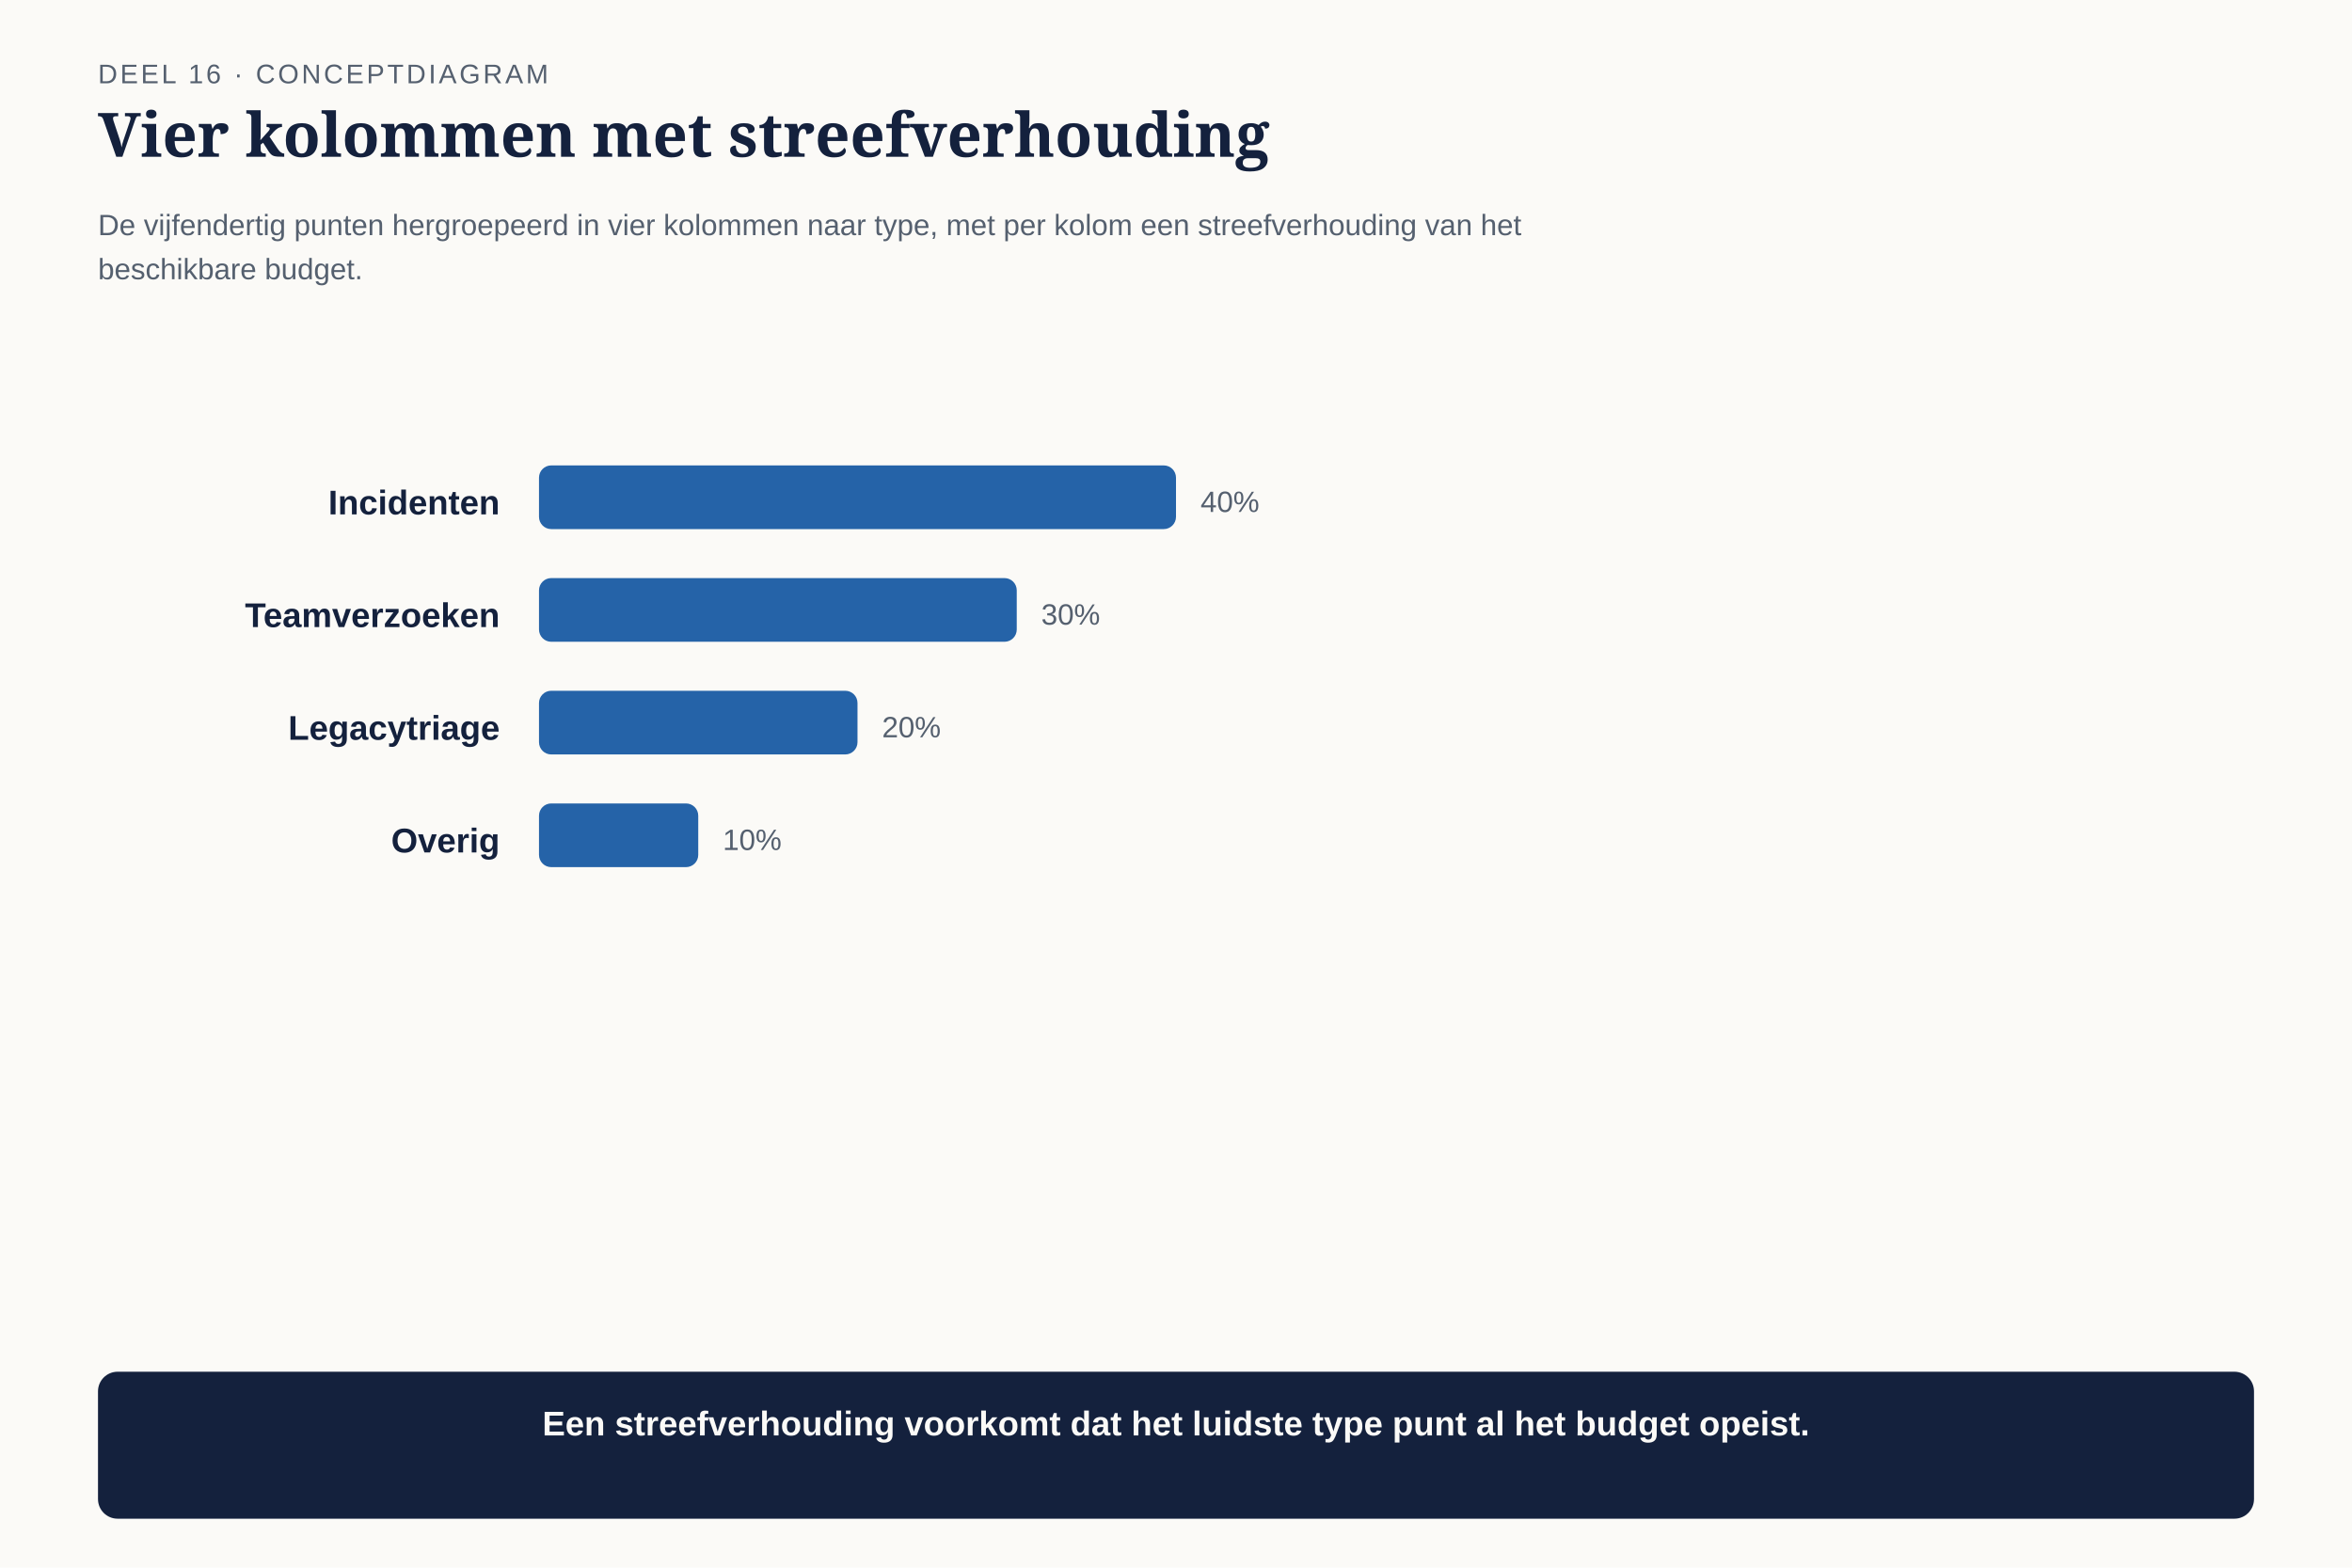
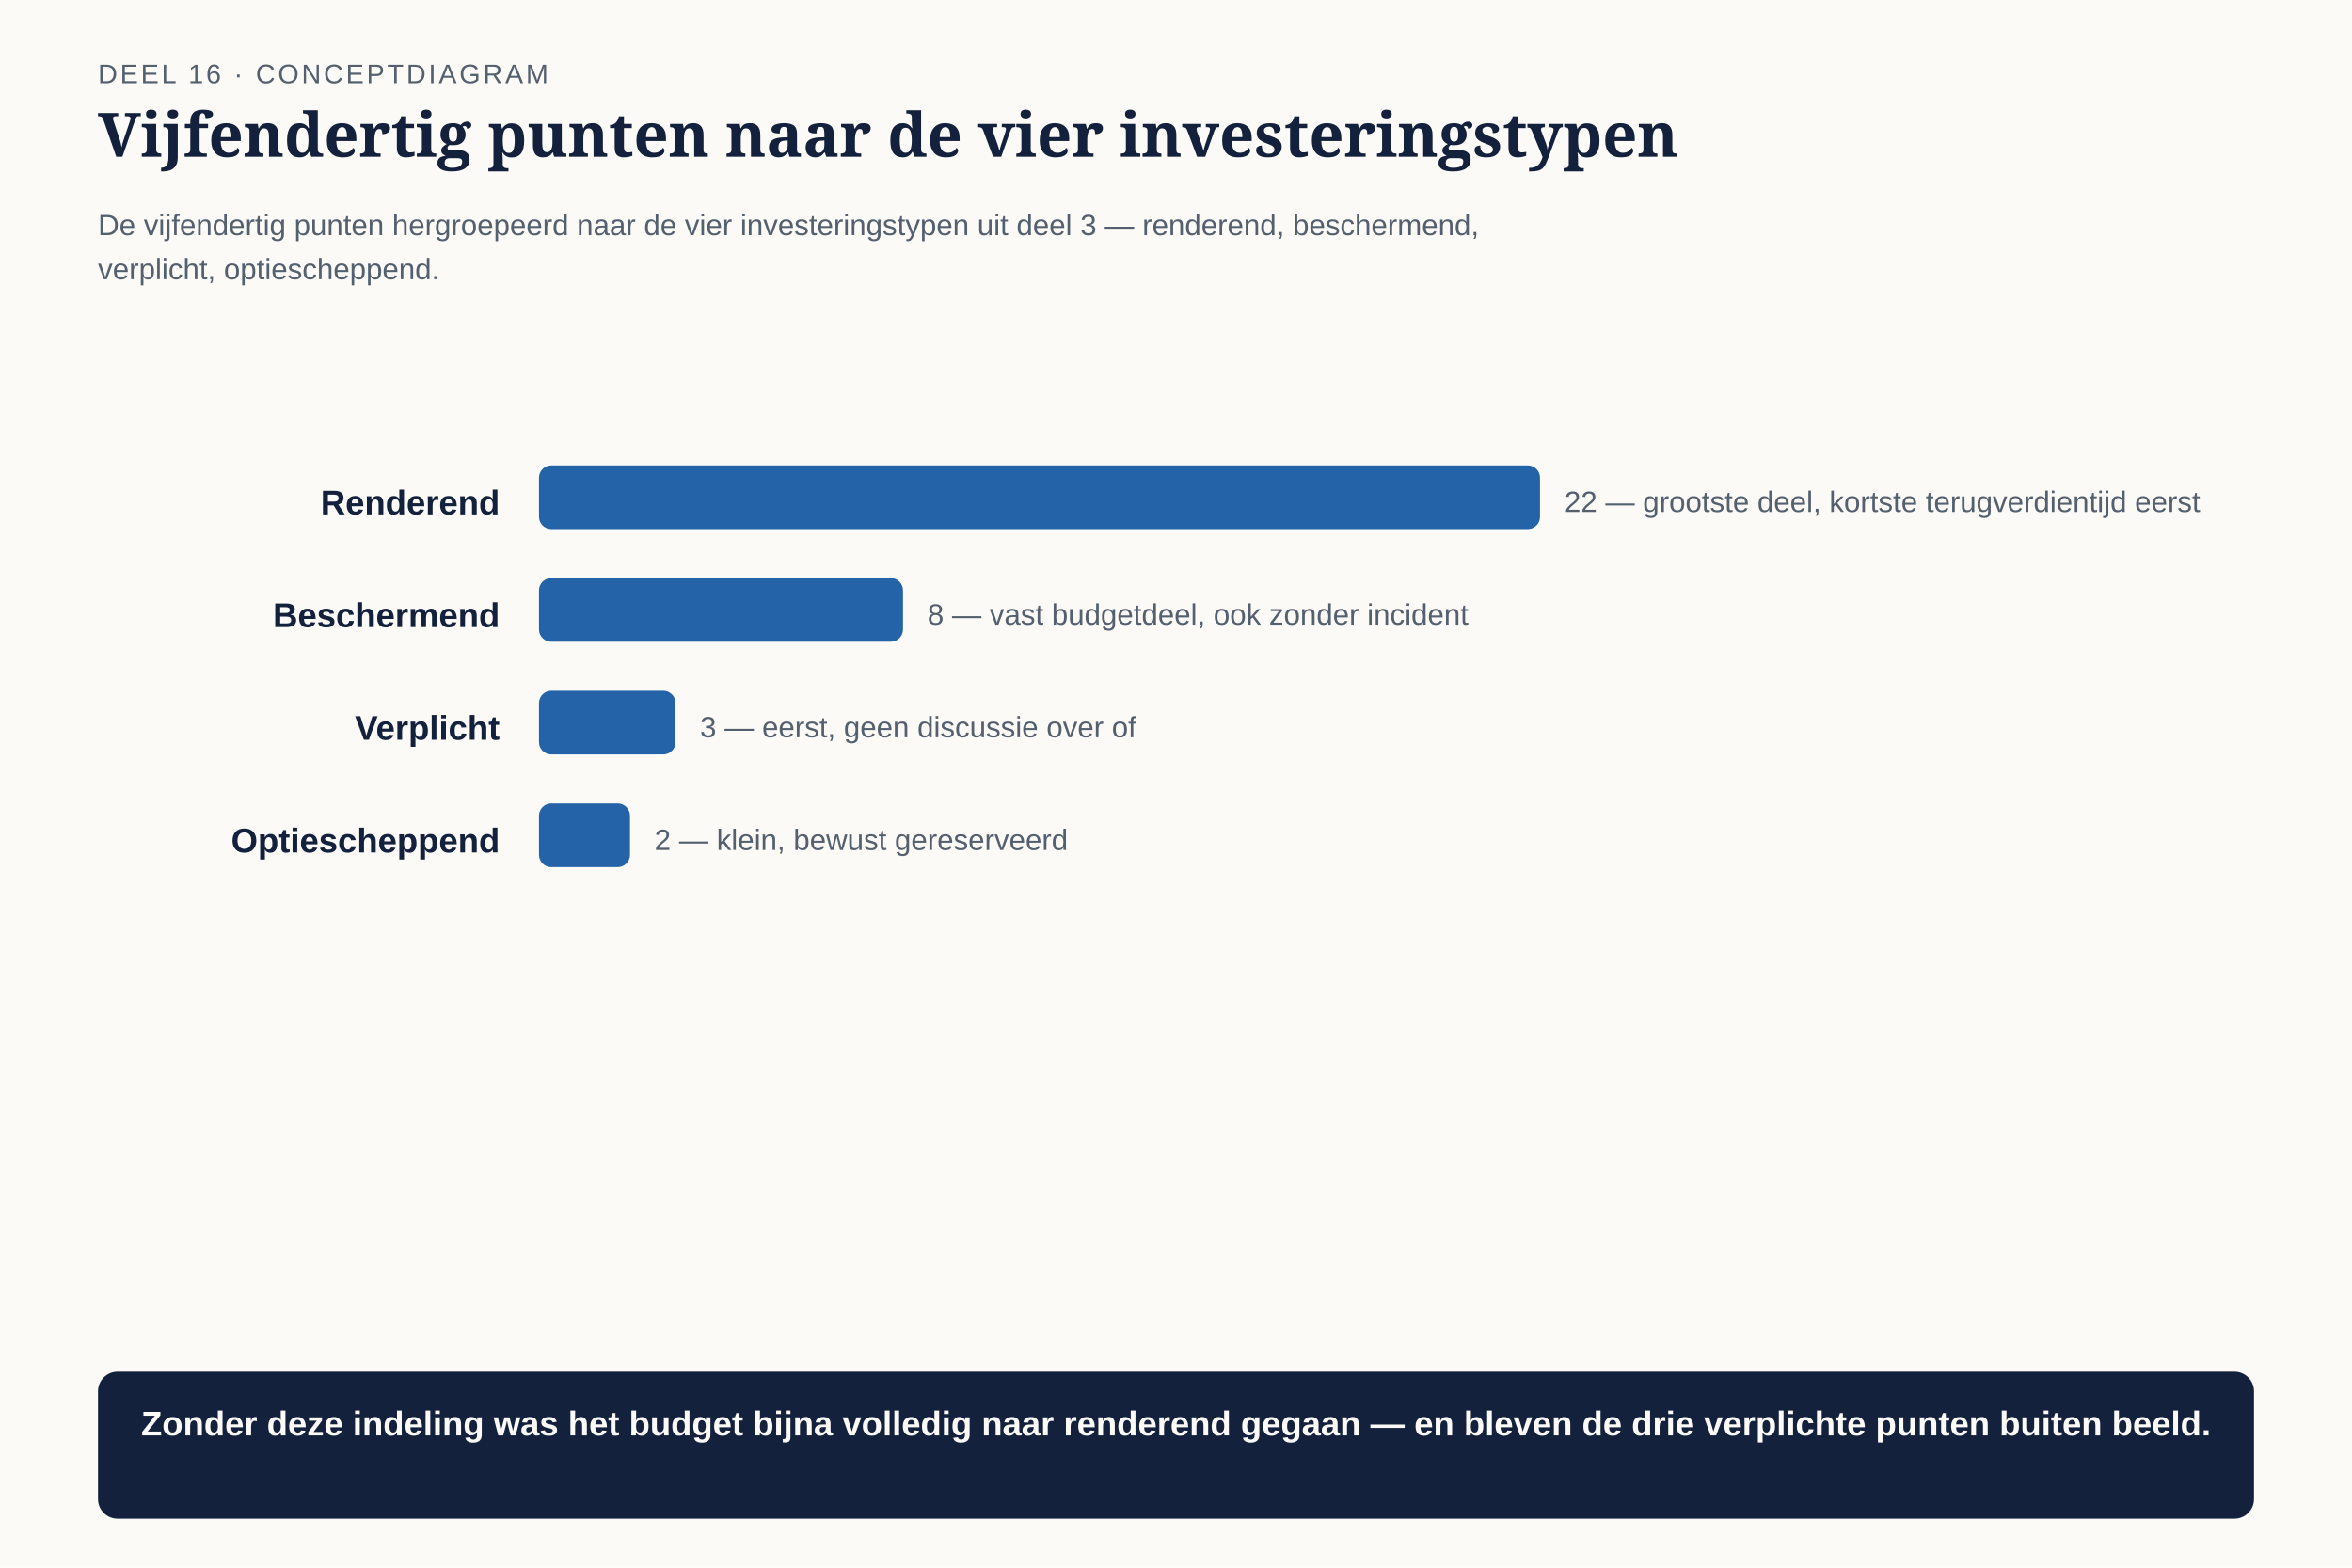
<svg xmlns="http://www.w3.org/2000/svg" viewBox="0 0 960 640" font-family="'DM Sans', Arial, sans-serif" width="960" height="640" preserveAspectRatio="xMidYMid meet">
  <defs>
    <style>
      .paper { fill:#FBFAF7; }
      .label { font-size:14px; font-weight:700; fill:#14213D; }
      .label-light { font-size:14px; font-weight:700; fill:#FBFAF7; }
      .sub { font-size:12px; fill:#55606F; }
      .sub-light { font-size:12px; fill:#DFDCD3; }
      .title { font-family:'Cormorant Garamond', Georgia, serif; font-size:25px; fill:#14213D; font-weight:600; }
      .title-sm { font-family:'Cormorant Garamond', Georgia, serif; font-size:19px; fill:#14213D; font-weight:600; }
      .kicker { font-size:11px; fill:#55606F; letter-spacing:.10em; }
      .arrow { stroke:#2563A8; stroke-width:2; fill:none; marker-end:url(#arrb); }
      .arrow-muted { stroke:#55606F; stroke-width:1.5; fill:none; marker-end:url(#arrm); }
      .arrow-amber { stroke:#E9A13B; stroke-width:2; fill:none; marker-end:url(#arra); }
    </style>
    <marker id="arrb" markerWidth="10" markerHeight="10" refX="6" refY="3" orient="auto">
      <path d="M0,0 L6,3 L0,6 Z" fill="#2563A8" />
    </marker>
    <marker id="arrm" markerWidth="10" markerHeight="10" refX="6" refY="3" orient="auto">
      <path d="M0,0 L6,3 L0,6 Z" fill="#55606F" />
    </marker>
    <marker id="arra" markerWidth="10" markerHeight="10" refX="6" refY="3" orient="auto">
      <path d="M0,0 L6,3 L0,6 Z" fill="#E9A13B" />
    </marker>
  </defs>
  <rect width="960" height="640" class="paper" />
  <text x="40" y="34" class="kicker">DEEL 16 · CONCEPTDIAGRAM</text>
-   <text x="40" y="64" class="title">Vier kolommen met streefverhouding</text>
-   <text x="40" y="96" class="sub">De vijfendertig punten hergroepeerd in vier kolommen naar type, met per kolom een streefverhouding van het</text>
-   <text x="40" y="114" class="sub">beschikbare budget.</text>
-   <text x="204" y="210" text-anchor="end" class="label">Incidenten</text>
-   <rect x="220" y="190" width="260" height="26" rx="5" fill="#2563A8" />
-   <text x="490" y="209" text-anchor="start" class="sub">40%</text>
-   <text x="204" y="256" text-anchor="end" class="label">Teamverzoeken</text>
-   <rect x="220" y="236" width="195" height="26" rx="5" fill="#2563A8" />
-   <text x="425" y="255" text-anchor="start" class="sub">30%</text>
-   <text x="204" y="302" text-anchor="end" class="label">Legacytriage</text>
-   <rect x="220" y="282" width="130" height="26" rx="5" fill="#2563A8" />
-   <text x="360" y="301" text-anchor="start" class="sub">20%</text>
-   <text x="204" y="348" text-anchor="end" class="label">Overig</text>
-   <rect x="220" y="328" width="65" height="26" rx="5" fill="#2563A8" />
-   <text x="295" y="347" text-anchor="start" class="sub">10%</text>
+   <text x="40" y="64" class="title">Vijfendertig punten naar de vier investeringstypen</text>
+   <text x="40" y="96" class="sub">De vijfendertig punten hergroepeerd naar de vier investeringstypen uit deel 3 — renderend, beschermend,</text>
+   <text x="40" y="114" class="sub">verplicht, optiescheppend.</text>
+   <text x="204" y="210" text-anchor="end" class="label">Renderend</text>
+   <rect x="220" y="190" width="408.571" height="26" rx="5" fill="#2563A8" />
+   <text x="638.571" y="209" text-anchor="start" class="sub">22 — grootste deel, kortste terugverdientijd eerst</text>
+   <text x="204" y="256" text-anchor="end" class="label">Beschermend</text>
+   <rect x="220" y="236" width="148.571" height="26" rx="5" fill="#2563A8" />
+   <text x="378.571" y="255" text-anchor="start" class="sub">8 — vast budgetdeel, ook zonder incident</text>
+   <text x="204" y="302" text-anchor="end" class="label">Verplicht</text>
+   <rect x="220" y="282" width="55.714" height="26" rx="5" fill="#2563A8" />
+   <text x="285.714" y="301" text-anchor="start" class="sub">3 — eerst, geen discussie over of</text>
+   <text x="204" y="348" text-anchor="end" class="label">Optiescheppend</text>
+   <rect x="220" y="328" width="37.143" height="26" rx="5" fill="#2563A8" />
+   <text x="267.143" y="347" text-anchor="start" class="sub">2 — klein, bewust gereserveerd</text>
  <rect x="40" y="560" width="880" height="60" rx="8" fill="#14213D" />
-   <text x="480" y="586" text-anchor="middle" class="label-light">Een streefverhouding voorkomt dat het luidste type punt al het budget opeist.</text>
+   <text x="480" y="586" text-anchor="middle" class="label-light">Zonder deze indeling was het budget bijna volledig naar renderend gegaan — en bleven de drie verplichte punten buiten beeld.</text>
</svg>
